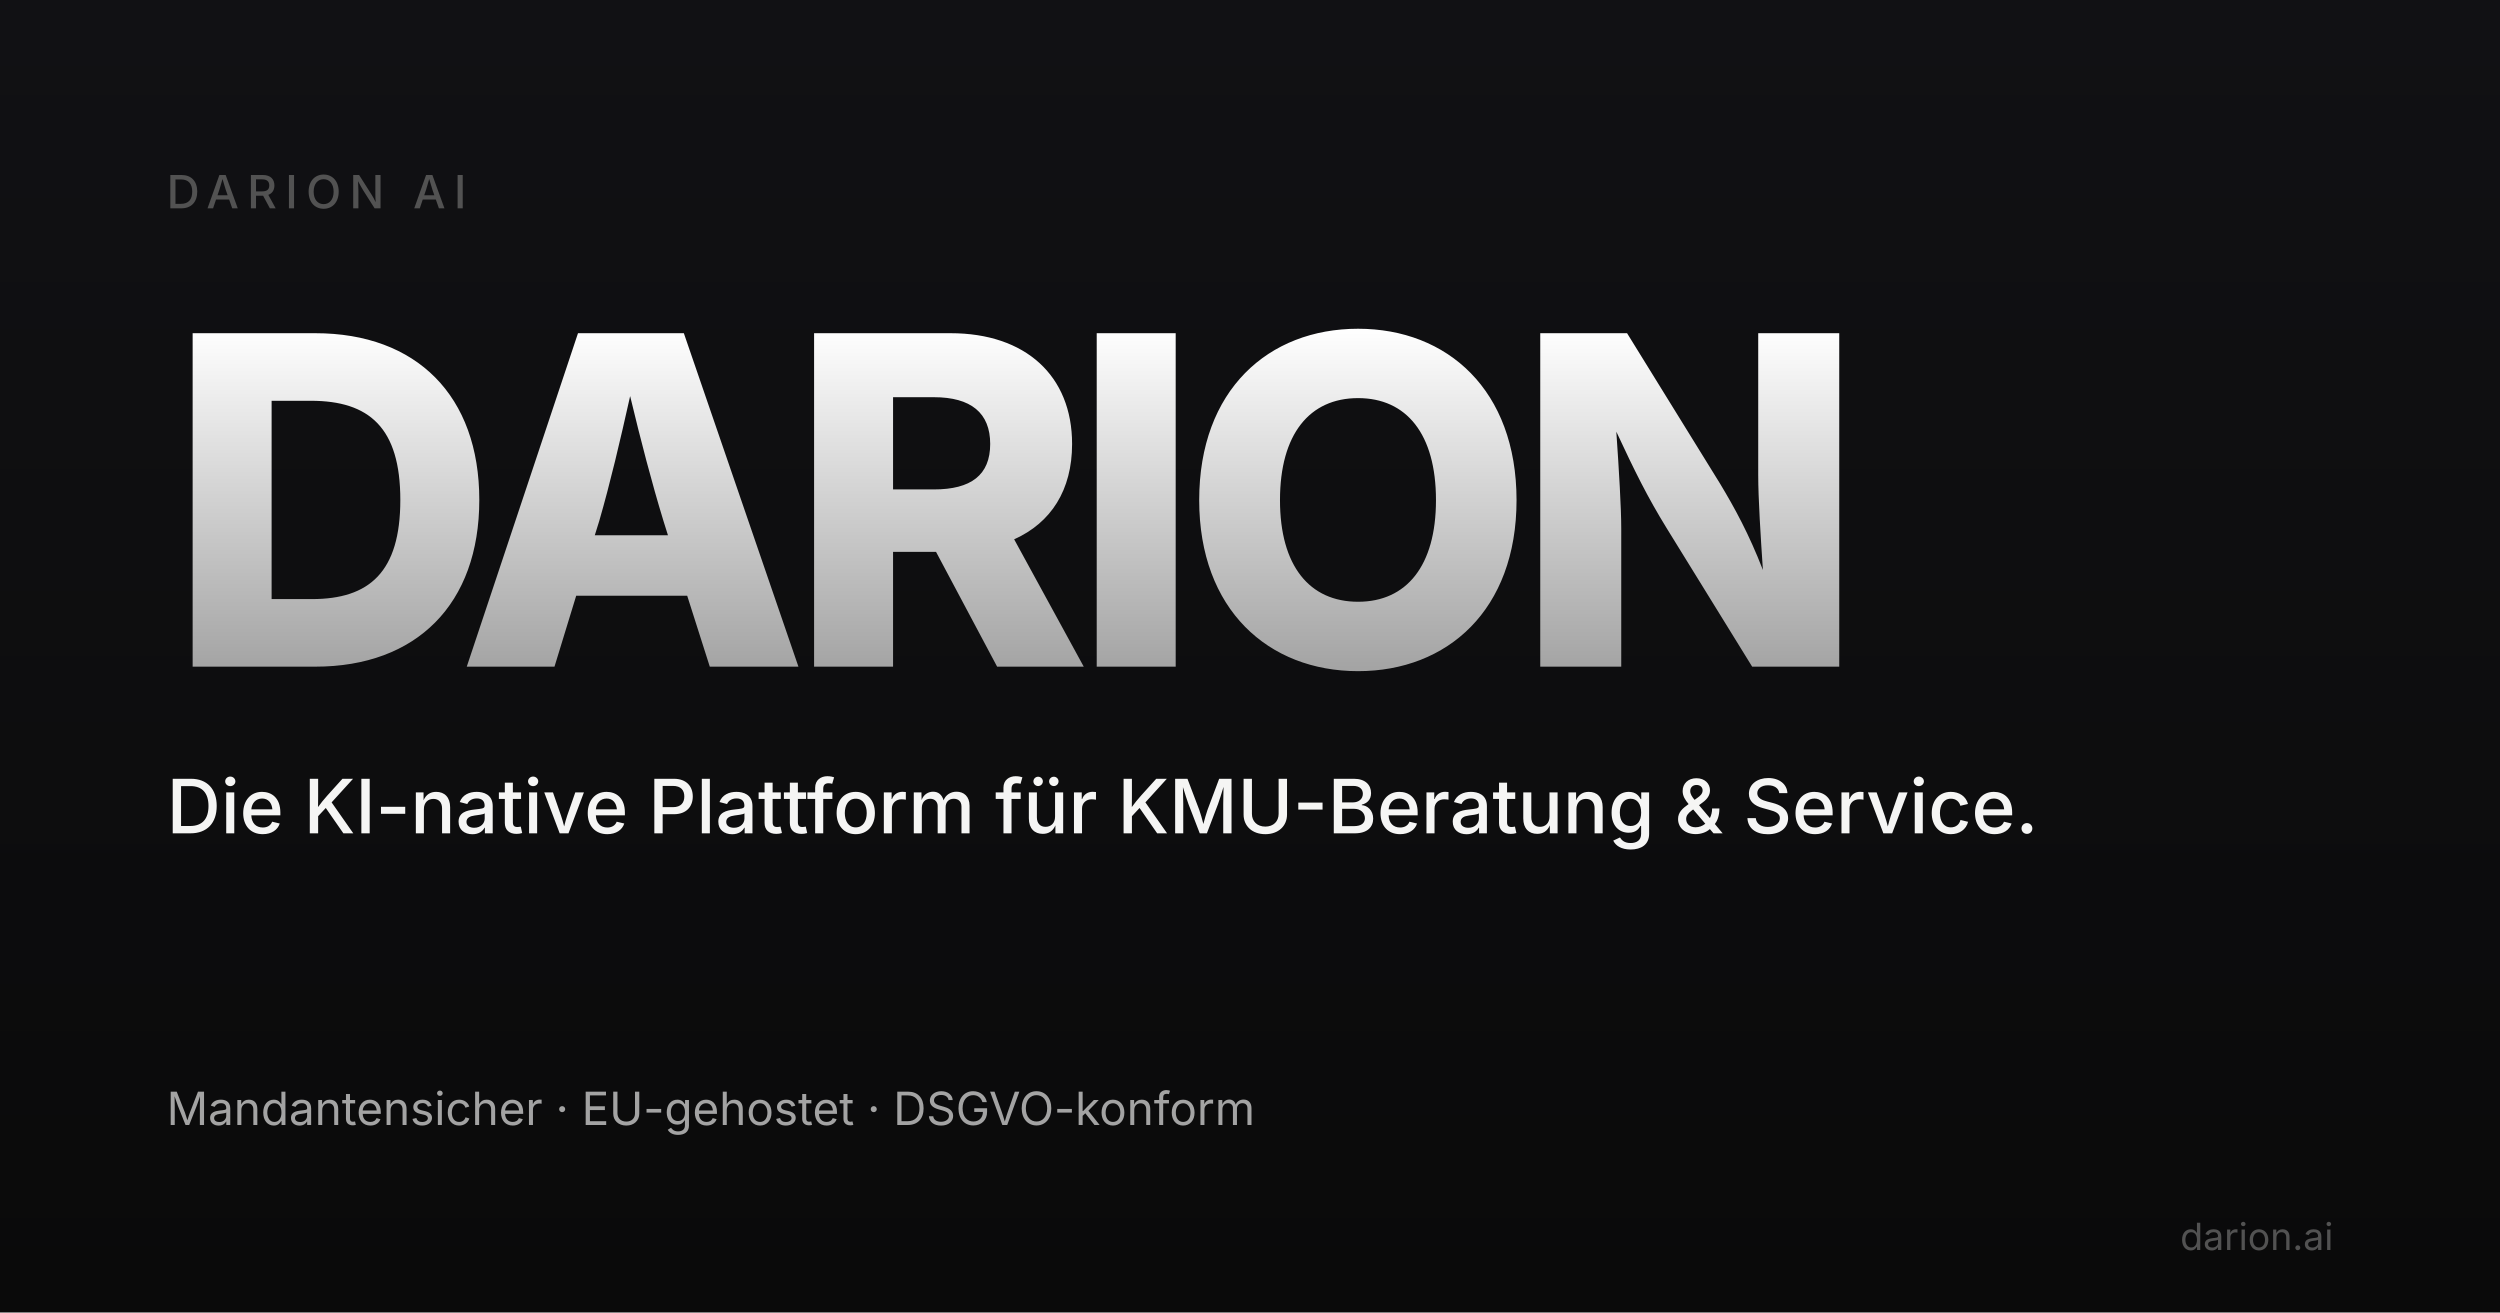
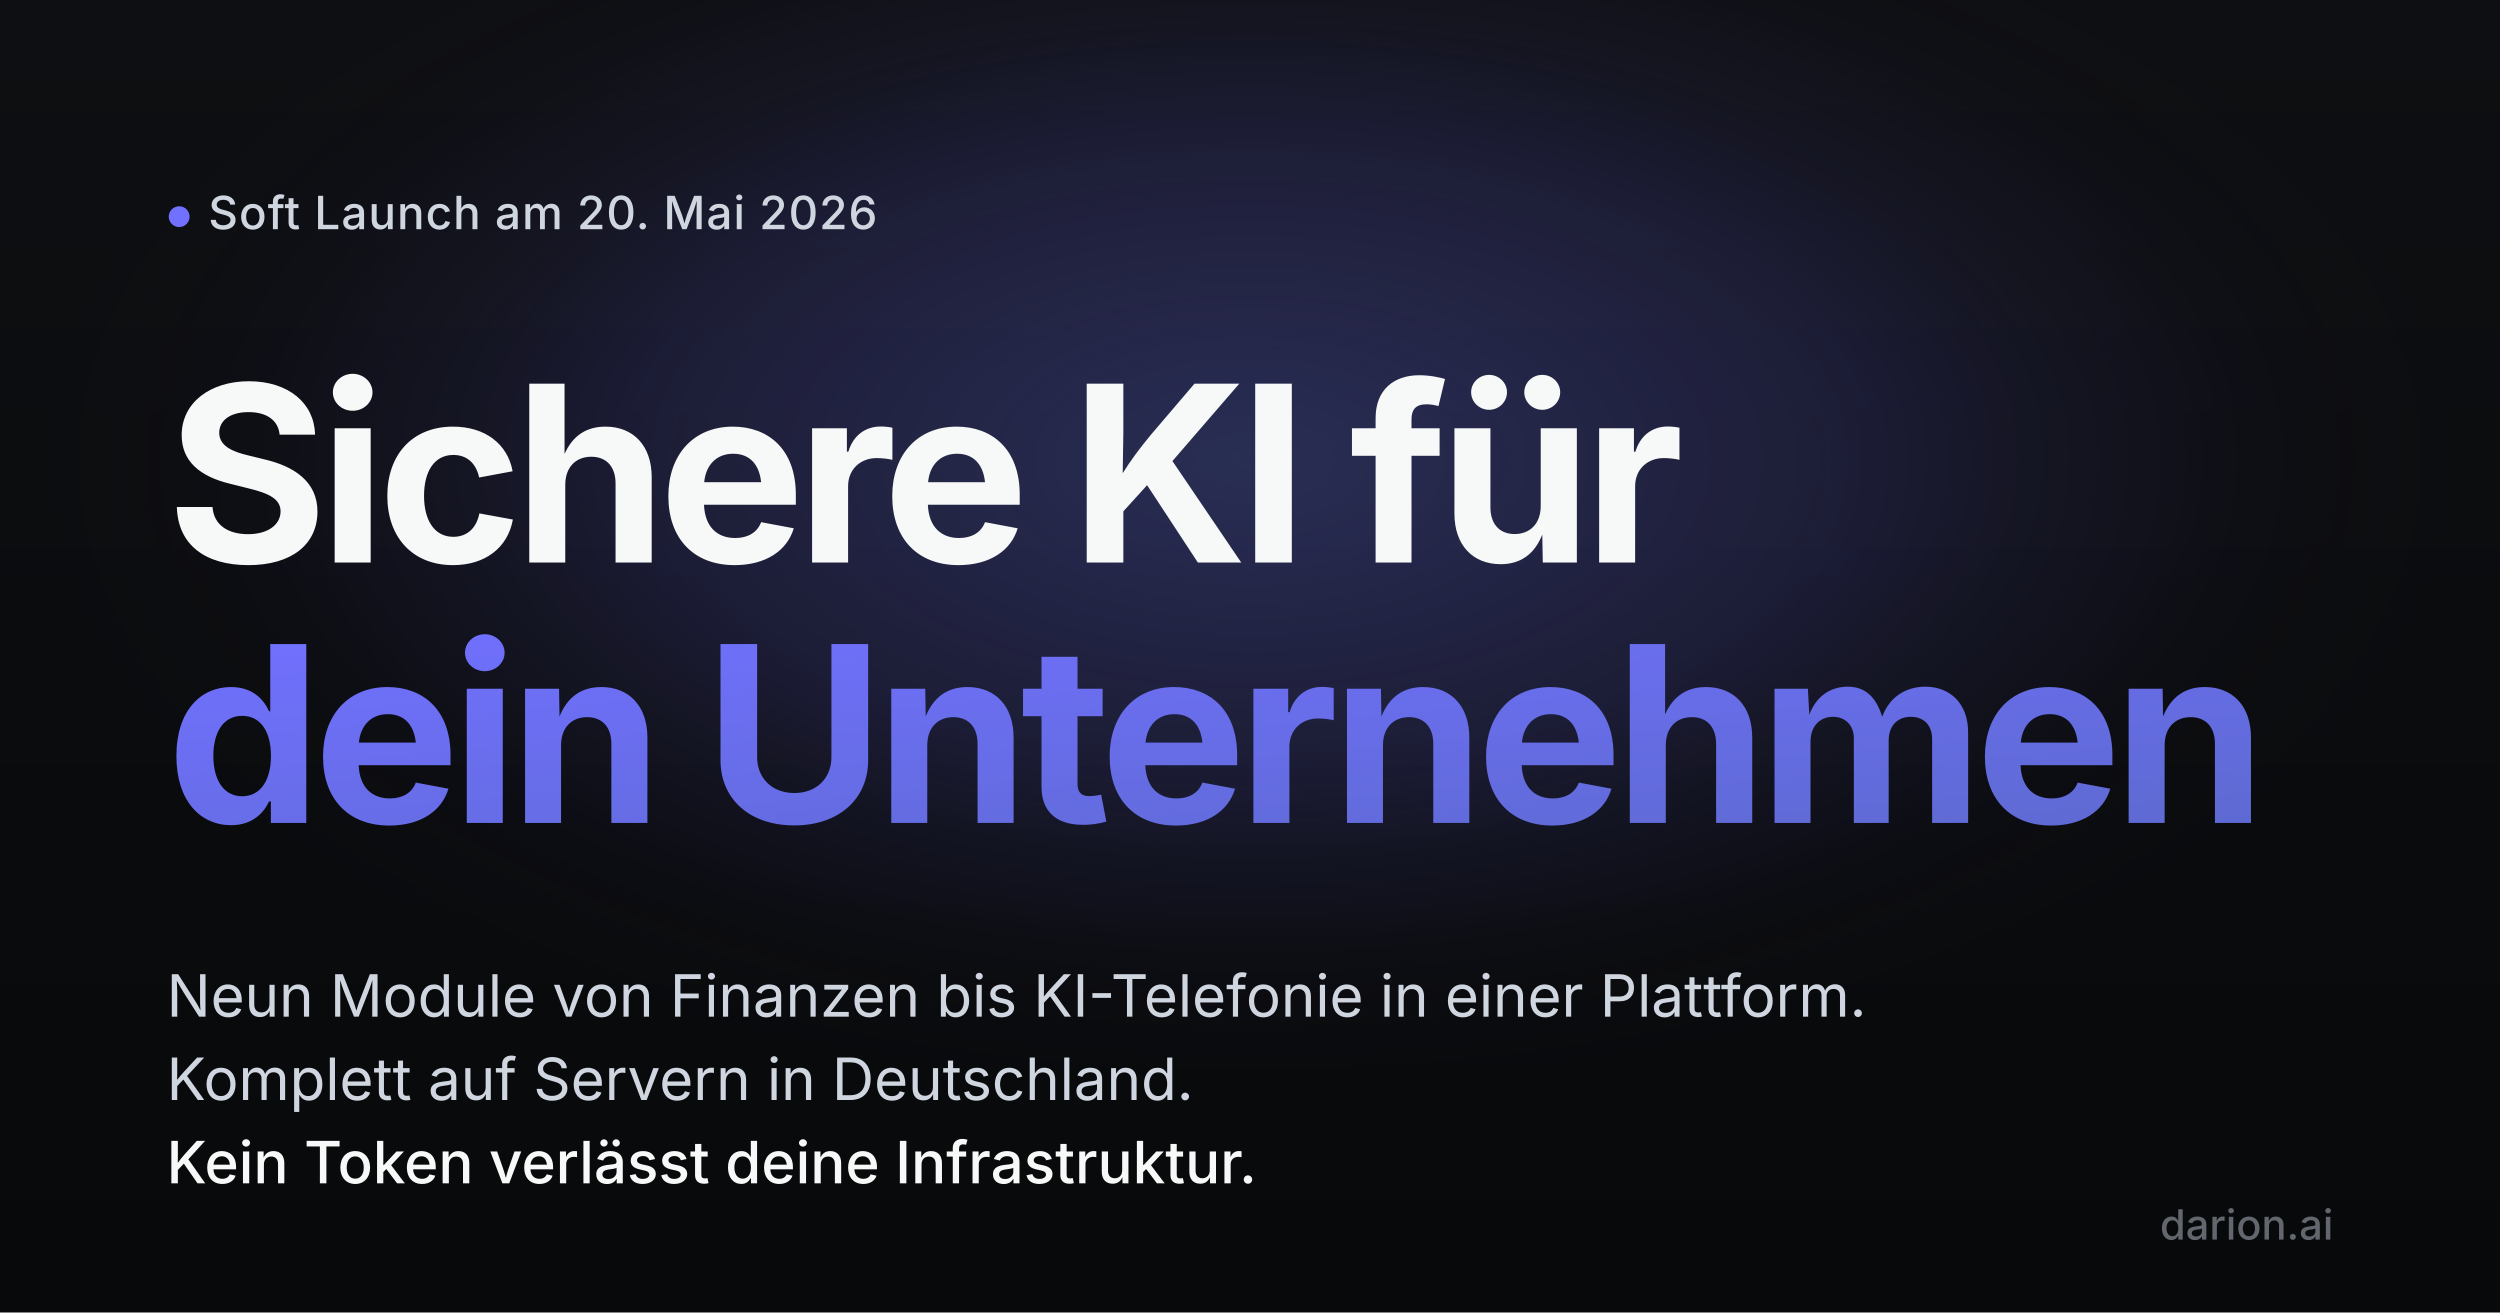
<svg xmlns="http://www.w3.org/2000/svg" viewBox="0 0 1200 630" width="1200" height="630">
  <defs>
    <linearGradient id="bg" x1="0" y1="0" x2="0" y2="1">
-       <stop offset="0%" stop-color="#111114" />
-       <stop offset="100%" stop-color="#0a0a0a" />
+       <stop offset="0%" stop-color="#0e0f12" />
+       <stop offset="100%" stop-color="#08090a" />
    </linearGradient>
-     <linearGradient id="word" x1="0" y1="0" x2="0" y2="1">
-       <stop offset="0%" stop-color="#ffffff" />
-       <stop offset="100%" stop-color="#a3a3a3" />
+     <radialGradient id="glow" cx="50%" cy="35%" r="50%">
+       <stop offset="0%" stop-color="#5e6ad2" stop-opacity="0.35" />
+       <stop offset="50%" stop-color="#7170ff" stop-opacity="0.15" />
+       <stop offset="100%" stop-color="#08090a" stop-opacity="0" />
+     </radialGradient>
+     <linearGradient id="accent" x1="0" y1="0" x2="1" y2="1">
+       <stop offset="0%" stop-color="#7170ff" />
+       <stop offset="100%" stop-color="#5e6ad2" />
    </linearGradient>
  </defs>
  <rect width="1200" height="630" fill="url(#bg)" />
+   <rect width="1200" height="630" fill="url(#glow)" />
  <g font-family="Inter, system-ui, sans-serif">
-     <text x="80" y="100" font-size="22" font-weight="500" letter-spacing="4" fill="#525252">DARION AI</text>
-     <text x="80" y="320" font-size="220" font-weight="800" letter-spacing="-10" fill="url(#word)">DARION</text>
-     <text x="80" y="400" font-size="36" font-weight="500" fill="#f5f5f4">Die KI-native Plattform für KMU-Beratung &amp; Service.</text>
-     <text x="80" y="540" font-size="22" font-weight="400" fill="#a3a3a3">Mandantensicher  ·  EU-gehostet  ·  DSGVO-konform</text>
-     <text x="1120" y="600" font-size="18" font-weight="400" fill="#525252" text-anchor="end">darion.ai</text>
+     <g transform="translate(80, 110)">
+       <circle cx="6" cy="-6" r="5" fill="#7170ff" />
+       <text x="20" y="0" font-size="22" font-weight="500" letter-spacing="0.5" fill="#d0d6e0">Soft Launch am 20. Mai 2026</text>
+     </g>
+     <text x="80" y="270" font-size="118" font-weight="700" letter-spacing="-4" fill="#f7f8f8">Sichere KI für</text>
+     <text x="80" y="395" font-size="118" font-weight="700" letter-spacing="-4" fill="url(#accent)">dein Unternehmen</text>
+     <text x="80" y="488" font-size="28" font-weight="400" fill="#d0d6e0">Neun Module von Finanzen bis KI-Telefonie in einer Plattform.</text>
+     <text x="80" y="528" font-size="28" font-weight="400" fill="#d0d6e0">Komplett auf Servern in Deutschland.</text>
+     <text x="80" y="568" font-size="28" font-weight="500" fill="#f7f8f8">Kein Token verlässt deine Infrastruktur.</text>
+     <text x="1120" y="595" font-size="20" font-weight="500" fill="#62666d" text-anchor="end">darion.ai</text>
  </g>
</svg>
